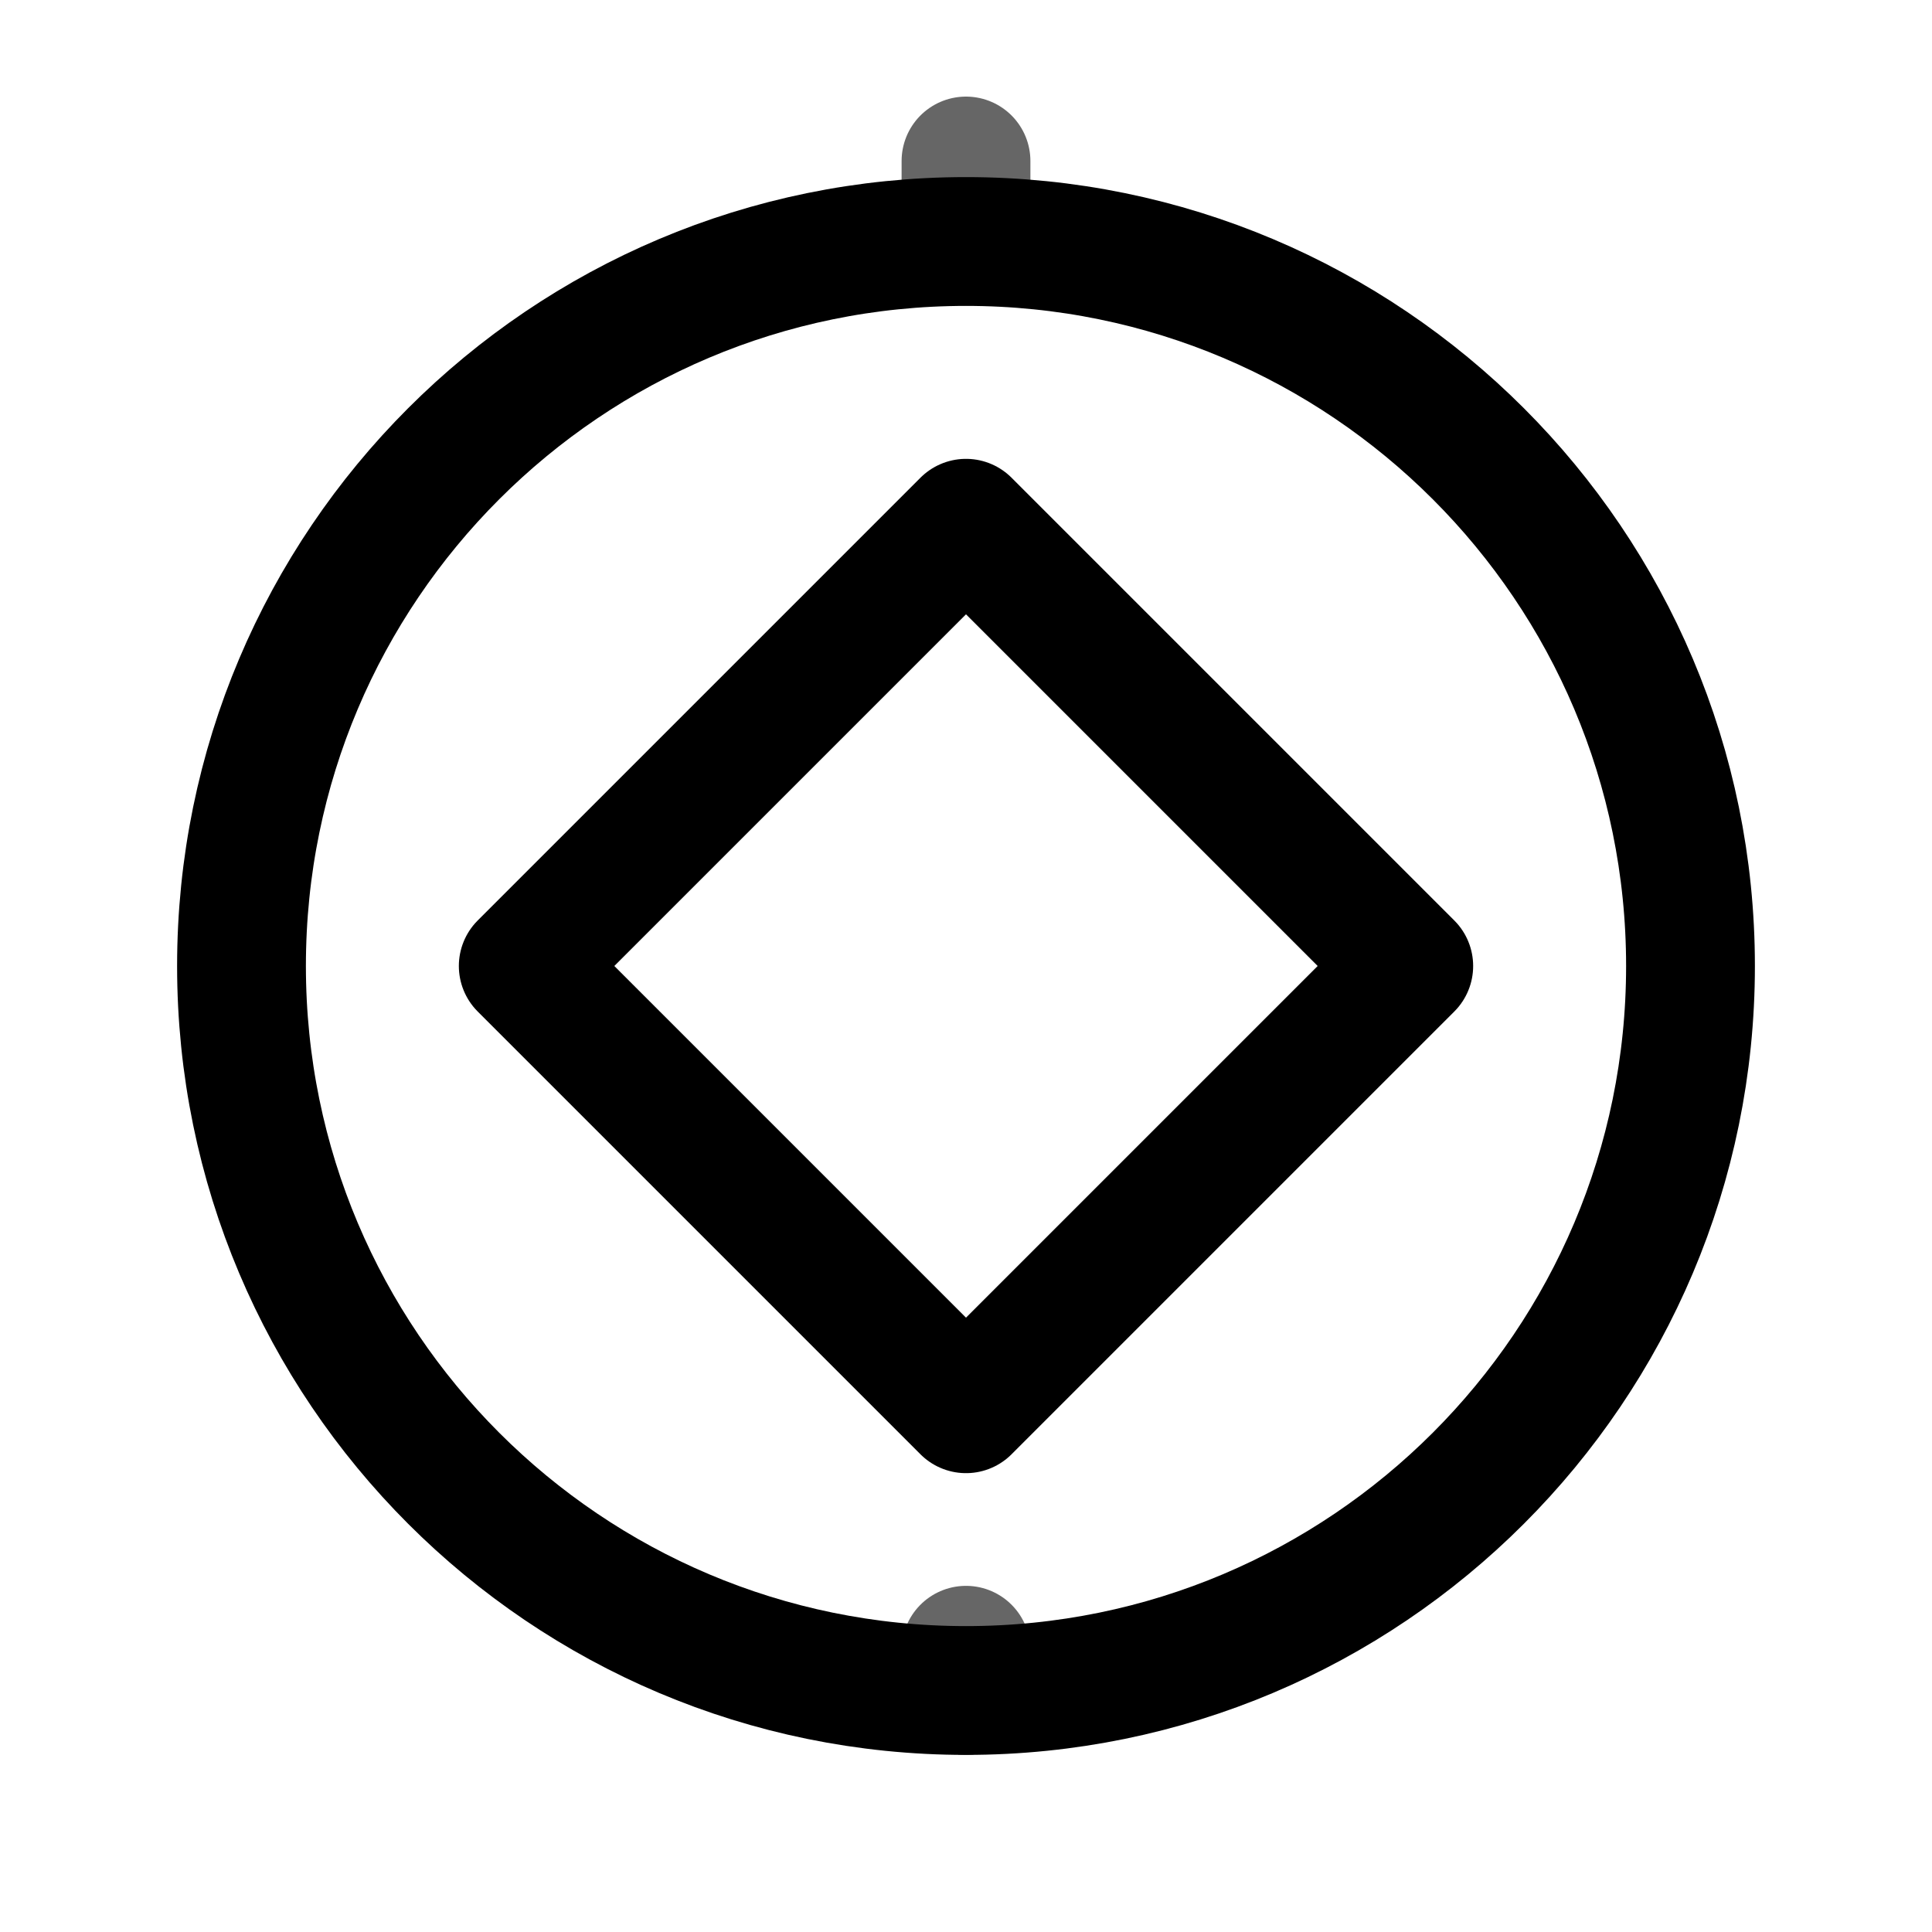
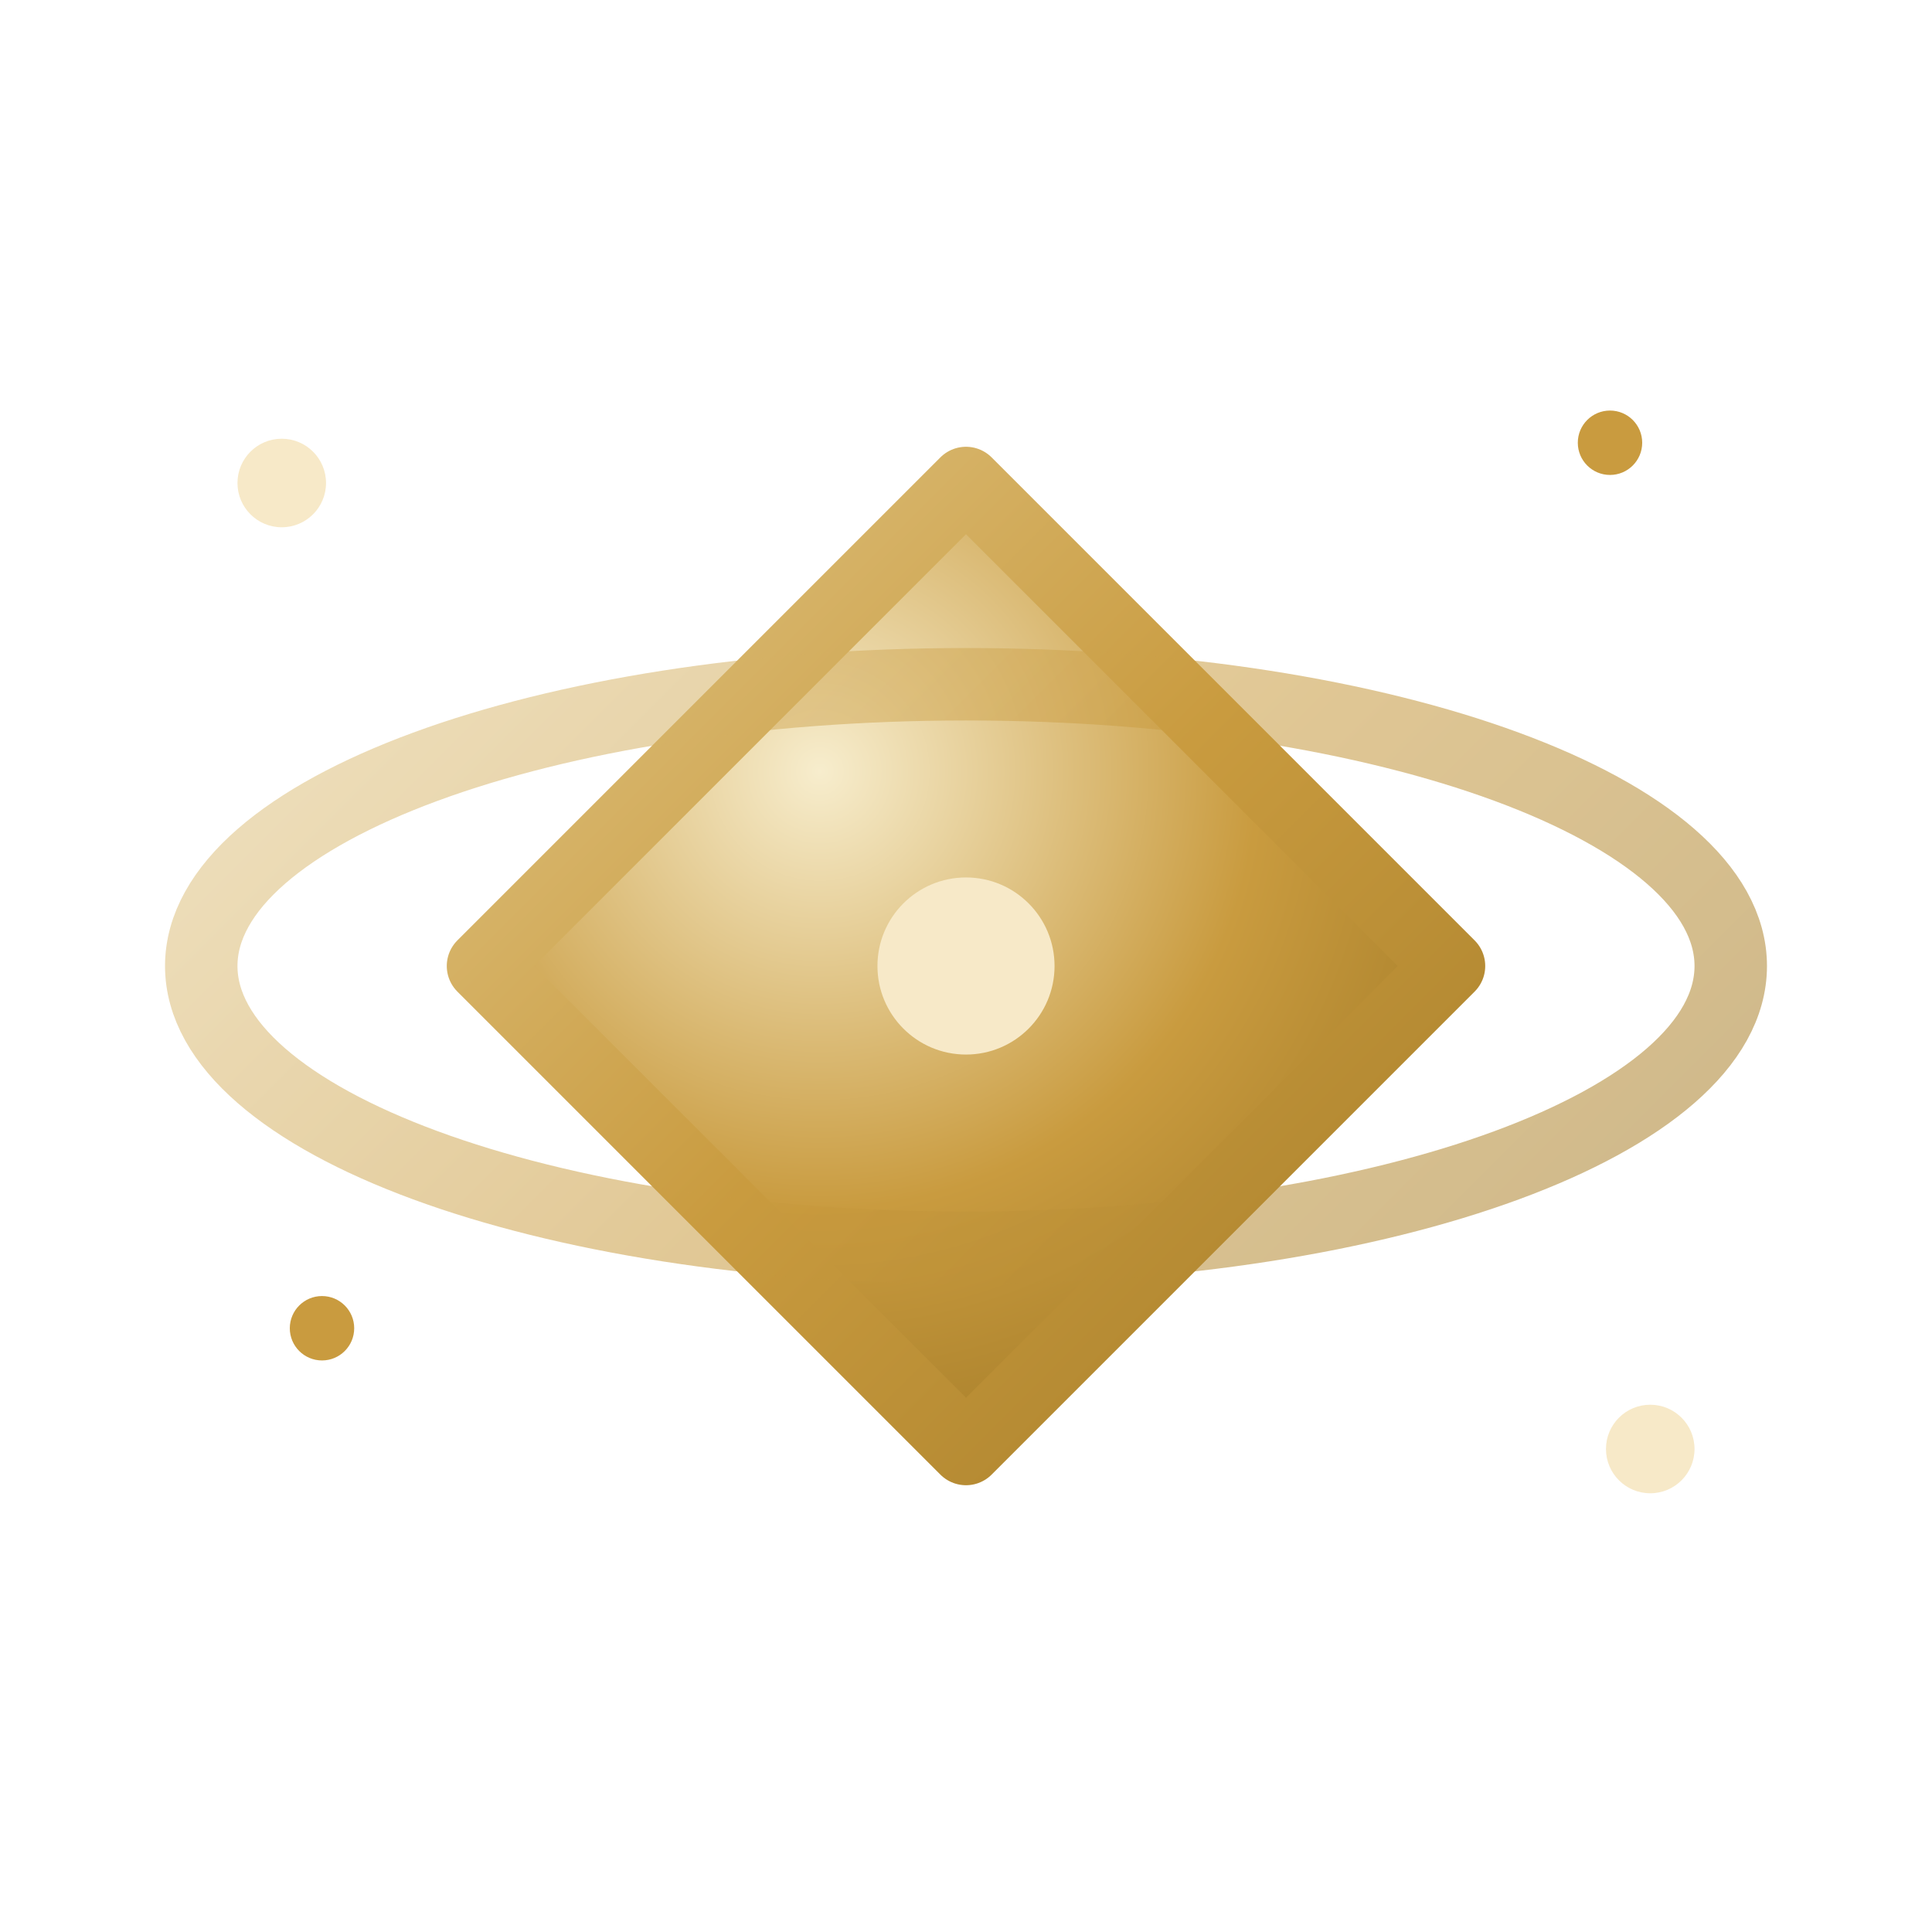
- <svg xmlns="http://www.w3.org/2000/svg" viewBox="0 0 24 24" fill="none" stroke="currentColor" stroke-width="1.6" stroke-linecap="round" stroke-linejoin="round">
-   <circle cx="12" cy="12" r="9" />
-   <polygon points="12,6.5 17.5,12 12,17.5 6.5,12" />
-   <line x1="12" y1="2" x2="12" y2="3.5" stroke-dasharray="0.5 1.5" opacity="0.6" />
-   <line x1="12" y1="20.5" x2="12" y2="22" stroke-dasharray="0.5 1.5" opacity="0.6" />
+ <svg xmlns="http://www.w3.org/2000/svg" viewBox="0 0 24 24" fill="none" stroke="url(#gold)" stroke-width="0.9" stroke-linecap="round" stroke-linejoin="round">
+   <defs>
+     <linearGradient id="gold" x1="3" y1="3" x2="21" y2="21" gradientUnits="userSpaceOnUse">
+       <stop offset="0" stop-color="#EBD9A8" />
+       <stop offset="0.5" stop-color="#C99B3F" />
+       <stop offset="1" stop-color="#96701F" />
+     </linearGradient>
+     <radialGradient id="goldFill" cx="0.35" cy="0.3" r="0.9">
+       <stop offset="0" stop-color="#F7EDCD" />
+       <stop offset="0.5" stop-color="#C99B3F" />
+       <stop offset="1" stop-color="#96701F" />
+     </radialGradient>
+   </defs>
+   <polygon points="12,6 18,12 12,18 6,12" fill="url(#goldFill)" />
+   <circle cx="12" cy="12" r="1.1" fill="#F7E9C8" stroke="none" />
+   <ellipse cx="12" cy="12" rx="9.5" ry="3.5" opacity="0.55" />
+   <circle cx="3.5" cy="6" r="0.55" fill="#F7E9C8" stroke="none" />
+   <circle cx="20.5" cy="18" r="0.55" fill="#F7E9C8" stroke="none" />
+   <circle cx="4" cy="16.5" r="0.4" fill="#C99B3F" stroke="none" />
+   <circle cx="20" cy="5.5" r="0.4" fill="#C99B3F" stroke="none" />
</svg>
